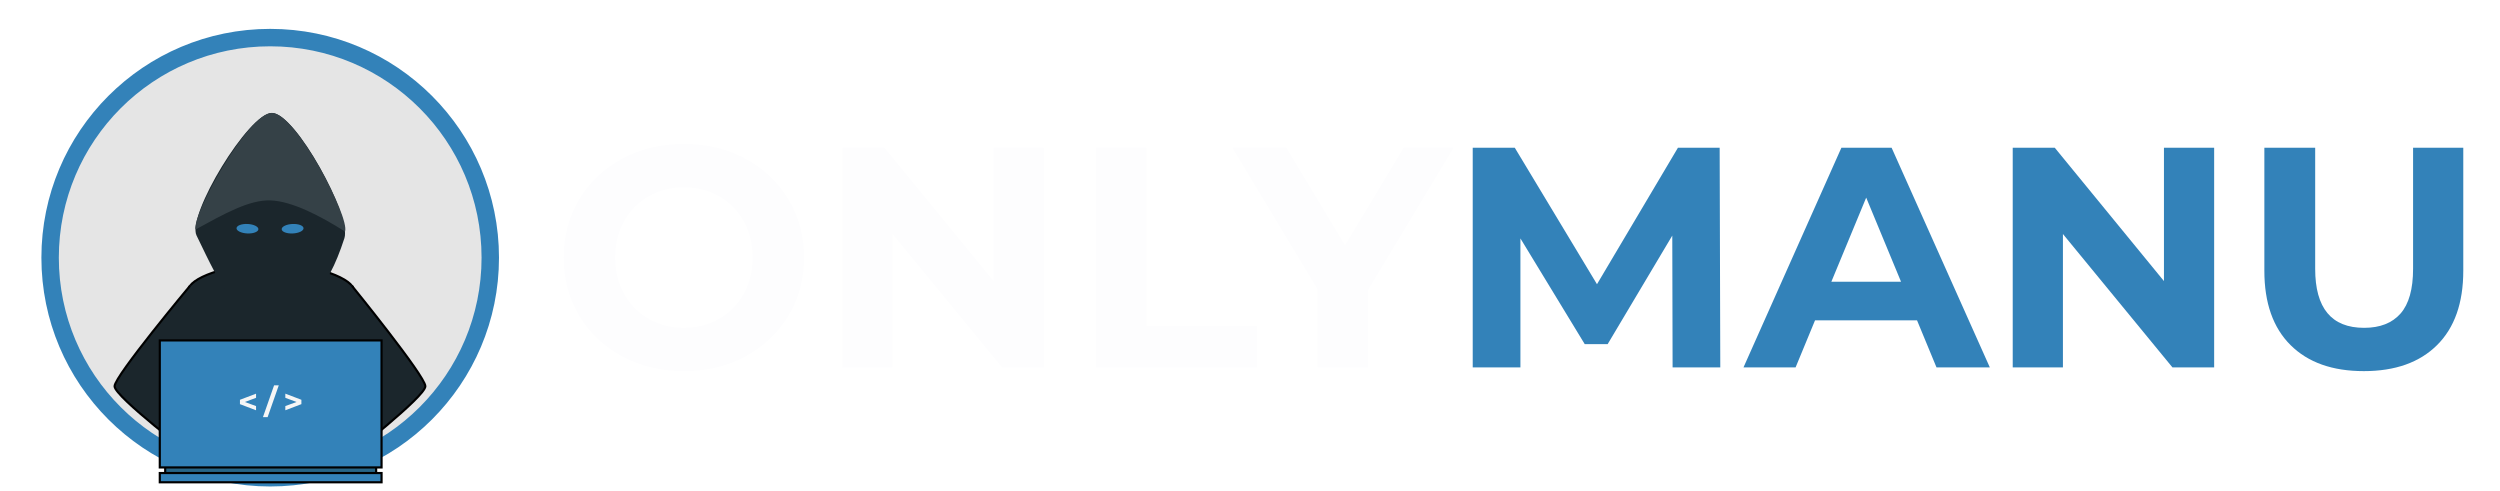
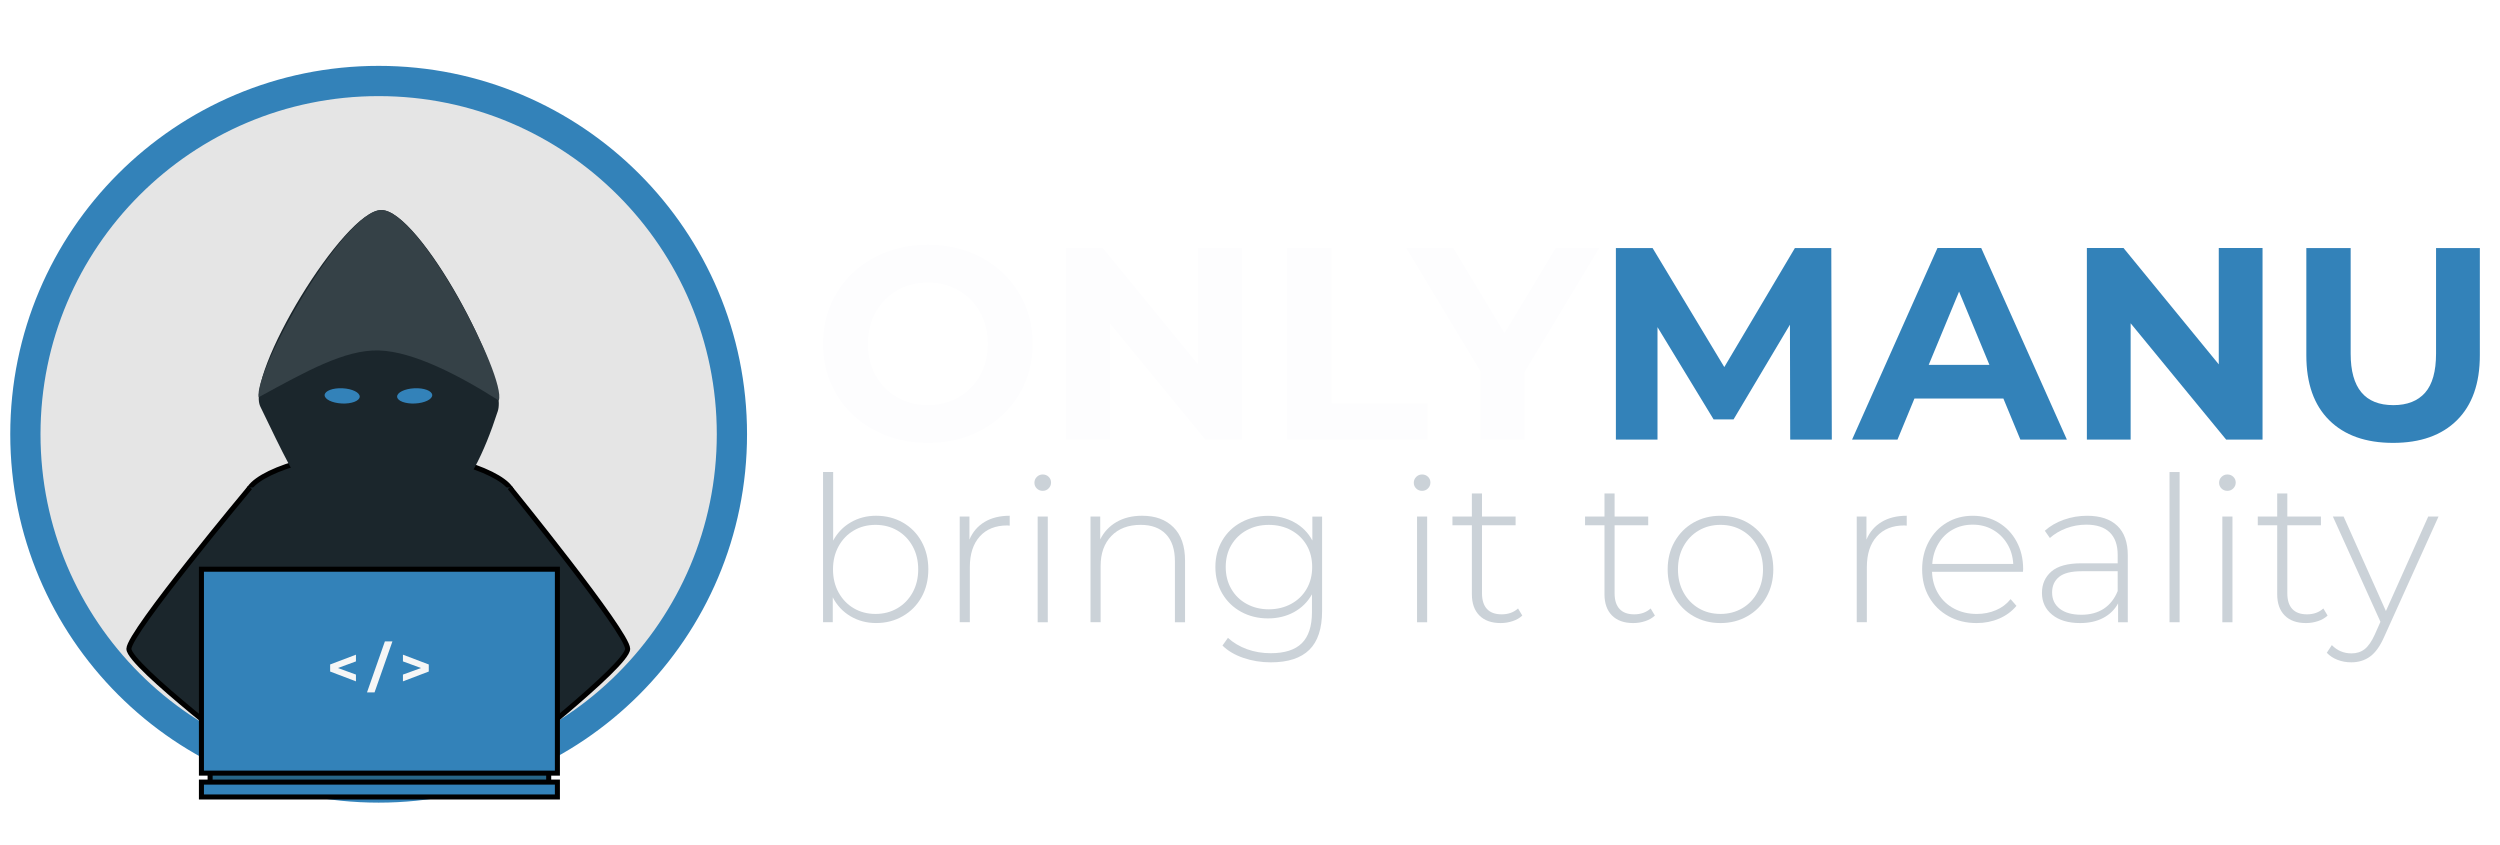
- <svg xmlns="http://www.w3.org/2000/svg" xmlns:xlink="http://www.w3.org/1999/xlink" version="1.1" x="0px" y="0px" width="286.833px" height="56.334px" viewBox="0 0 286.833 56.334" enable-background="new 0 0 286.833 56.334" xml:space="preserve">
+ <svg xmlns="http://www.w3.org/2000/svg" xmlns:xlink="http://www.w3.org/1999/xlink" version="1.1" x="0px" y="0px" width="124px" height="41.892px" viewBox="0 0 124 41.892" enable-background="new 0 0 124 41.892" xml:space="preserve">
  <g id="Layer_1">
    <g>
-       <path fill="#FDFDFE" d="M71.392,40.89c-2.101-1.128-3.744-2.683-4.932-4.662c-1.188-1.98-1.782-4.206-1.782-6.678    s0.594-4.698,1.782-6.679c1.188-1.979,2.832-3.533,4.932-4.662c2.1-1.127,4.458-1.691,7.074-1.691    c2.616,0,4.968,0.564,7.056,1.691c2.088,1.129,3.731,2.683,4.932,4.662c1.2,1.98,1.8,4.207,1.8,6.679s-0.6,4.697-1.8,6.678    c-1.201,1.979-2.844,3.534-4.932,4.662s-4.44,1.691-7.056,1.691C75.85,42.581,73.492,42.018,71.392,40.89z M82.498,36.588    c1.2-0.685,2.142-1.639,2.826-2.862c0.684-1.225,1.026-2.616,1.026-4.176c0-1.561-0.342-2.952-1.026-4.177    c-0.684-1.224-1.626-2.178-2.826-2.861c-1.201-0.685-2.544-1.026-4.032-1.026c-1.488,0-2.832,0.342-4.032,1.026    c-1.201,0.684-2.142,1.638-2.826,2.861c-0.684,1.225-1.026,2.616-1.026,4.177c0,1.56,0.342,2.951,1.026,4.176    c0.684,1.224,1.625,2.178,2.826,2.862c1.2,0.684,2.543,1.025,4.032,1.025C79.954,37.613,81.297,37.271,82.498,36.588z" />
-       <path fill="#FDFDFE" d="M119.758,16.949v25.2h-4.788l-12.564-15.3v15.3h-5.76v-25.2h4.824l12.528,15.3v-15.3H119.758z" />
-       <path fill="#FDFDFE" d="M125.733,16.949h5.832v20.448h12.636v4.752h-18.468V16.949z" />
-       <path fill="#FDFDFE" d="M156.981,33.222v8.928h-5.832v-9l-9.756-16.2h6.192l6.732,11.196l6.732-11.196h5.724L156.981,33.222z" />
-       <path fill="#3382B9" d="M191.902,42.149l-0.036-15.12l-7.416,12.456h-2.628l-7.38-12.132v14.796h-5.472v-25.2h4.825l9.432,15.66    l9.288-15.66h4.787l0.072,25.2H191.902z" />
-       <path fill="#3382B9" d="M219.946,36.749h-11.7l-2.231,5.4h-5.977l11.232-25.2h5.76l11.268,25.2h-6.119L219.946,36.749z     M218.11,32.321l-3.996-9.647l-3.996,9.647H218.11z" />
-       <path fill="#3382B9" d="M254.037,16.949v25.2h-4.788l-12.563-15.3v15.3h-5.76v-25.2h4.823l12.528,15.3v-15.3H254.037z" />
-       <path fill="#3382B9" d="M262.803,39.594c-2.005-1.992-3.006-4.836-3.006-8.532V16.949h5.831v13.896    c0,4.512,1.872,6.768,5.616,6.768c1.824,0,3.216-0.546,4.177-1.638c0.959-1.092,1.439-2.802,1.439-5.13V16.949h5.76v14.112    c0,3.696-1.002,6.54-3.006,8.532s-4.806,2.987-8.406,2.987C267.609,42.581,264.806,41.586,262.803,39.594z" />
+       <path fill="#FDFDFE" d="M43.355,21.33c-0.792-0.426-1.412-1.011-1.859-1.758c-0.448-0.746-0.672-1.586-0.672-2.518    c0-0.933,0.224-1.772,0.672-2.519c0.448-0.747,1.068-1.333,1.859-1.758c0.792-0.424,1.681-0.638,2.668-0.638    c0.985,0,1.873,0.213,2.66,0.638c0.787,0.426,1.407,1.012,1.859,1.758c0.453,0.746,0.679,1.586,0.679,2.519    c0,0.932-0.226,1.771-0.679,2.518c-0.453,0.747-1.072,1.332-1.859,1.758c-0.788,0.426-1.675,0.638-2.66,0.638    C45.036,21.967,44.147,21.756,43.355,21.33z M47.543,19.707c0.452-0.258,0.808-0.616,1.065-1.078    c0.258-0.462,0.387-0.987,0.387-1.575c0-0.589-0.128-1.114-0.387-1.575c-0.257-0.461-0.613-0.821-1.065-1.079    c-0.453-0.258-0.959-0.387-1.52-0.387c-0.561,0-1.068,0.129-1.521,0.387c-0.453,0.258-0.808,0.618-1.066,1.079    c-0.258,0.461-0.387,0.986-0.387,1.575c0,0.587,0.128,1.113,0.387,1.575c0.258,0.461,0.613,0.82,1.066,1.078    c0.452,0.258,0.959,0.387,1.521,0.387C46.584,20.094,47.091,19.965,47.543,19.707z" />
+       <path fill="#FDFDFE" d="M61.593,12.302v9.502h-1.807l-4.736-5.769v5.769h-2.172v-9.502h1.819l4.723,5.77v-5.77H61.593z" />
+       <path fill="#FDFDFE" d="M63.845,12.302h2.199v7.709h4.765v1.792h-6.964V12.302z" />
+       <path fill="#FDFDFE" d="M75.627,18.438v3.367h-2.198v-3.394l-3.679-6.108h2.335l2.538,4.222l2.539-4.222h2.158L75.627,18.438z" />
+       <path fill="#3382B9" d="M88.794,21.804l-0.013-5.701l-2.796,4.698h-0.991l-2.782-4.575v5.579h-2.064v-9.502h1.82l3.557,5.904    l3.502-5.904h1.805l0.026,9.502H88.794z" />
+       <path fill="#3382B9" d="M99.368,19.768h-4.412l-0.84,2.036h-2.253l4.235-9.502h2.171l4.248,9.502h-2.307L99.368,19.768z     M98.676,18.099l-1.506-3.637l-1.507,3.637H98.676z" />
+       <path fill="#3382B9" d="M112.222,12.302v9.502h-1.805l-4.737-5.769v5.769h-2.171v-9.502h1.818l4.724,5.77v-5.77H112.222z" />
+       <path fill="#3382B9" d="M115.528,20.841c-0.757-0.751-1.134-1.823-1.134-3.217v-5.321h2.199v5.24c0,1.703,0.706,2.552,2.118,2.552    c0.688,0,1.212-0.207,1.574-0.617c0.362-0.413,0.543-1.058,0.543-1.935v-5.24H123v5.321c0,1.395-0.378,2.466-1.133,3.217    c-0.756,0.751-1.812,1.126-3.17,1.126C117.34,21.967,116.283,21.592,115.528,20.841z" />
+     </g>
+     <g>
+       <path fill="#CBD2D8" d="M44.78,25.918c0.395,0.225,0.705,0.538,0.929,0.943c0.224,0.404,0.336,0.864,0.336,1.38    s-0.113,0.975-0.336,1.376c-0.224,0.401-0.534,0.717-0.929,0.943c-0.395,0.229-0.836,0.343-1.326,0.343    c-0.468,0-0.892-0.114-1.27-0.337c-0.379-0.225-0.671-0.537-0.879-0.938v1.234h-0.482v-7.45h0.502v3.403    c0.208-0.388,0.499-0.69,0.874-0.908c0.375-0.217,0.793-0.326,1.255-0.326C43.944,25.582,44.385,25.693,44.78,25.918z     M44.51,30.17c0.321-0.188,0.573-0.449,0.757-0.784c0.184-0.334,0.276-0.716,0.276-1.145s-0.092-0.81-0.276-1.145    s-0.437-0.596-0.757-0.782c-0.322-0.188-0.684-0.281-1.085-0.281c-0.401,0-0.761,0.093-1.079,0.281    c-0.319,0.187-0.569,0.447-0.753,0.782s-0.276,0.716-0.276,1.145s0.092,0.811,0.276,1.145c0.184,0.335,0.435,0.596,0.753,0.784    c0.317,0.187,0.678,0.281,1.079,0.281C43.826,30.452,44.188,30.357,44.51,30.17z" />
+       <path fill="#CBD2D8" d="M48.837,25.888c0.341-0.205,0.756-0.307,1.245-0.307v0.491l-0.121-0.01c-0.583,0-1.038,0.183-1.365,0.547    c-0.328,0.366-0.492,0.872-0.492,1.521v2.731h-0.502v-5.242h0.482v1.145C48.245,26.385,48.496,26.092,48.837,25.888z" />
+       <path fill="#CBD2D8" d="M51.428,24.231c-0.08-0.078-0.121-0.172-0.121-0.287c0-0.113,0.041-0.211,0.121-0.291    c0.081-0.079,0.177-0.119,0.292-0.119c0.114,0,0.211,0.037,0.291,0.114c0.081,0.077,0.121,0.173,0.121,0.286    c0,0.114-0.04,0.211-0.121,0.291c-0.08,0.082-0.177,0.121-0.291,0.121C51.605,24.346,51.508,24.309,51.428,24.231z M51.468,25.621    h0.502v5.242h-0.502V25.621z" />
+       <path fill="#CBD2D8" d="M58.206,26.154c0.381,0.382,0.572,0.931,0.572,1.646v3.063h-0.502V27.84c0-0.59-0.149-1.037-0.447-1.346    c-0.298-0.308-0.715-0.461-1.25-0.461c-0.617,0-1.102,0.184-1.456,0.552c-0.355,0.368-0.532,0.863-0.532,1.485v2.792h-0.502    v-5.242h0.482v1.135c0.181-0.367,0.45-0.654,0.808-0.864c0.358-0.207,0.782-0.31,1.27-0.31    C57.305,25.582,57.824,25.772,58.206,26.154z" />
+       <path fill="#CBD2D8" d="M65.576,25.621v4.68c0,0.871-0.211,1.514-0.633,1.929c-0.422,0.414-1.058,0.622-1.908,0.622    c-0.482,0-0.938-0.074-1.366-0.221c-0.429-0.148-0.773-0.352-1.034-0.612l0.271-0.382c0.262,0.241,0.576,0.428,0.944,0.563    c0.368,0.133,0.76,0.199,1.175,0.199c0.696,0,1.211-0.164,1.546-0.496c0.334-0.331,0.502-0.845,0.502-1.54v-0.884    c-0.215,0.381-0.513,0.675-0.894,0.884c-0.382,0.207-0.811,0.31-1.286,0.31c-0.488,0-0.932-0.108-1.331-0.325    c-0.398-0.218-0.71-0.521-0.938-0.909c-0.227-0.389-0.341-0.827-0.341-1.315s0.114-0.928,0.341-1.315    c0.228-0.389,0.54-0.689,0.938-0.902c0.399-0.215,0.843-0.322,1.331-0.322c0.482,0,0.917,0.107,1.306,0.322    c0.388,0.213,0.686,0.514,0.894,0.902v-1.186H65.576z M64.039,29.954c0.328-0.177,0.584-0.424,0.769-0.743    c0.184-0.316,0.276-0.681,0.276-1.089s-0.092-0.77-0.276-1.085c-0.185-0.313-0.44-0.56-0.769-0.737    c-0.328-0.178-0.696-0.266-1.104-0.266c-0.408,0-0.774,0.088-1.1,0.266c-0.325,0.178-0.579,0.425-0.763,0.737    c-0.184,0.315-0.276,0.677-0.276,1.085s0.092,0.772,0.276,1.089c0.184,0.319,0.438,0.566,0.763,0.743    c0.325,0.178,0.691,0.268,1.1,0.268C63.343,30.221,63.711,30.131,64.039,29.954z" />
+       <path fill="#CBD2D8" d="M70.245,24.231c-0.081-0.078-0.121-0.172-0.121-0.287c0-0.113,0.041-0.211,0.121-0.291    c0.08-0.079,0.177-0.119,0.291-0.119s0.21,0.037,0.292,0.114c0.08,0.077,0.12,0.173,0.12,0.286c0,0.114-0.04,0.211-0.12,0.291    c-0.081,0.082-0.178,0.121-0.292,0.121S70.325,24.309,70.245,24.231z M70.285,25.621h0.502v5.242h-0.502V25.621z" />
+       <path fill="#CBD2D8" d="M75.506,30.531c-0.127,0.12-0.286,0.214-0.477,0.276c-0.19,0.064-0.39,0.097-0.597,0.097    c-0.456,0-0.807-0.127-1.055-0.377c-0.248-0.251-0.372-0.602-0.372-1.049v-3.426h-0.964v-0.432h0.964v-1.144h0.502v1.144h1.667    v0.432h-1.667v3.375c0,0.342,0.083,0.601,0.247,0.778c0.164,0.178,0.406,0.266,0.728,0.266c0.328,0,0.599-0.097,0.813-0.291    L75.506,30.531z" />
+       <path fill="#CBD2D8" d="M82.083,30.531c-0.127,0.12-0.286,0.214-0.477,0.276c-0.191,0.064-0.39,0.097-0.598,0.097    c-0.455,0-0.806-0.127-1.054-0.377c-0.248-0.251-0.372-0.602-0.372-1.049v-3.426h-0.964v-0.432h0.964v-1.144h0.502v1.144h1.667    v0.432h-1.667v3.375c0,0.342,0.082,0.601,0.247,0.778c0.164,0.178,0.406,0.266,0.727,0.266c0.328,0,0.599-0.097,0.814-0.291    L82.083,30.531z" />
+       <path fill="#CBD2D8" d="M83.995,30.561c-0.398-0.227-0.711-0.543-0.938-0.949c-0.228-0.404-0.341-0.861-0.341-1.37    s0.113-0.966,0.341-1.37c0.228-0.405,0.541-0.722,0.938-0.95c0.399-0.227,0.845-0.34,1.341-0.34c0.495,0,0.941,0.113,1.341,0.34    c0.397,0.229,0.711,0.545,0.938,0.95c0.228,0.404,0.341,0.861,0.341,1.37s-0.114,0.966-0.341,1.37    c-0.227,0.406-0.541,0.723-0.938,0.949c-0.399,0.229-0.846,0.343-1.341,0.343C84.84,30.904,84.394,30.79,83.995,30.561z     M86.415,30.17c0.318-0.188,0.57-0.449,0.753-0.784c0.185-0.334,0.277-0.716,0.277-1.145s-0.092-0.81-0.277-1.145    c-0.183-0.335-0.435-0.596-0.753-0.782c-0.318-0.188-0.678-0.281-1.079-0.281c-0.402,0-0.762,0.093-1.08,0.281    c-0.319,0.187-0.569,0.447-0.753,0.782s-0.276,0.716-0.276,1.145s0.092,0.811,0.276,1.145c0.184,0.335,0.435,0.596,0.753,0.784    c0.317,0.187,0.678,0.281,1.08,0.281C85.737,30.452,86.097,30.357,86.415,30.17z" />
+       <path fill="#CBD2D8" d="M93.329,25.888c0.341-0.205,0.756-0.307,1.245-0.307v0.491l-0.12-0.01c-0.583,0-1.039,0.183-1.366,0.547    c-0.329,0.366-0.492,0.872-0.492,1.521v2.731h-0.502v-5.242h0.482v1.145C92.737,26.385,92.988,26.092,93.329,25.888z" />
+       <path fill="#CBD2D8" d="M100.338,28.362h-4.509c0.013,0.409,0.117,0.772,0.312,1.091c0.193,0.317,0.457,0.564,0.789,0.738    c0.331,0.173,0.704,0.261,1.119,0.261c0.341,0,0.658-0.063,0.949-0.187c0.292-0.123,0.534-0.306,0.728-0.548l0.29,0.333    c-0.227,0.273-0.514,0.485-0.857,0.632c-0.345,0.148-0.717,0.222-1.12,0.222c-0.522,0-0.987-0.114-1.396-0.343    c-0.409-0.227-0.729-0.542-0.959-0.943c-0.231-0.401-0.346-0.86-0.346-1.376c0-0.509,0.107-0.966,0.325-1.37    c0.218-0.405,0.518-0.722,0.9-0.95c0.381-0.227,0.81-0.34,1.285-0.34c0.475,0,0.901,0.111,1.28,0.337    c0.378,0.225,0.676,0.536,0.893,0.938c0.218,0.402,0.327,0.857,0.327,1.366L100.338,28.362z M96.854,26.269    c-0.296,0.164-0.531,0.396-0.708,0.693c-0.178,0.297-0.279,0.633-0.306,1.009h4.017c-0.021-0.376-0.121-0.71-0.302-1.004    c-0.18-0.295-0.418-0.526-0.713-0.693c-0.294-0.168-0.626-0.251-0.994-0.251C97.479,26.023,97.147,26.104,96.854,26.269z" />
+       <path fill="#CBD2D8" d="M105.017,26.078c0.348,0.332,0.521,0.819,0.521,1.461v3.324h-0.481v-0.935    c-0.167,0.309-0.412,0.549-0.733,0.719c-0.322,0.171-0.707,0.257-1.154,0.257c-0.582,0-1.043-0.139-1.381-0.412    c-0.338-0.275-0.508-0.637-0.508-1.085c0-0.436,0.156-0.788,0.468-1.06c0.311-0.271,0.808-0.407,1.491-0.407h1.797v-0.421    c0-0.488-0.133-0.86-0.396-1.114c-0.265-0.255-0.651-0.382-1.159-0.382c-0.349,0-0.683,0.061-1,0.18    c-0.318,0.122-0.587,0.282-0.808,0.482l-0.251-0.36c0.261-0.234,0.576-0.417,0.944-0.547c0.368-0.131,0.752-0.196,1.155-0.196    C104.169,25.582,104.669,25.748,105.017,26.078z M104.35,30.191c0.303-0.202,0.533-0.493,0.687-0.875v-0.983h-1.787    c-0.515,0-0.889,0.094-1.119,0.281c-0.231,0.188-0.347,0.446-0.347,0.772c0,0.343,0.127,0.611,0.382,0.809    c0.254,0.197,0.611,0.297,1.074,0.297C103.674,30.492,104.044,30.39,104.35,30.191z" />
+       <path fill="#CBD2D8" d="M107.608,23.413h0.501v7.45h-0.501V23.413z" />
+       <path fill="#CBD2D8" d="M110.188,24.231c-0.081-0.078-0.121-0.172-0.121-0.287c0-0.113,0.04-0.211,0.121-0.291    c0.08-0.079,0.178-0.119,0.291-0.119s0.211,0.037,0.292,0.114c0.08,0.077,0.121,0.173,0.121,0.286    c0,0.114-0.041,0.211-0.121,0.291c-0.081,0.082-0.178,0.121-0.292,0.121S110.267,24.309,110.188,24.231z M110.228,25.621h0.502    v5.242h-0.502V25.621z" />
+       <path fill="#CBD2D8" d="M115.449,30.531c-0.127,0.12-0.286,0.214-0.477,0.276c-0.19,0.064-0.389,0.097-0.597,0.097    c-0.455,0-0.807-0.127-1.054-0.377c-0.248-0.251-0.372-0.602-0.372-1.049v-3.426h-0.963v-0.432h0.963v-1.144h0.502v1.144h1.667    v0.432h-1.667v3.375c0,0.342,0.082,0.601,0.246,0.778c0.164,0.178,0.407,0.266,0.728,0.266c0.328,0,0.599-0.097,0.813-0.291    L115.449,30.531z" />
+       <path fill="#CBD2D8" d="M120.951,25.621l-2.691,5.956c-0.201,0.461-0.433,0.788-0.698,0.983c-0.264,0.194-0.577,0.291-0.938,0.291    c-0.242,0-0.467-0.039-0.677-0.121c-0.211-0.08-0.391-0.197-0.538-0.352l0.25-0.381c0.268,0.274,0.593,0.411,0.975,0.411    c0.254,0,0.471-0.069,0.653-0.21c0.18-0.141,0.348-0.383,0.502-0.723l0.281-0.634l-2.36-5.222h0.532l2.099,4.69l2.099-4.69    H120.951z" />
    </g>
  </g>
  <g id="Layer_2">
-     <circle fill="#E5E5E5" stroke="#3382B9" stroke-width="2" stroke-miterlimit="10" cx="31" cy="29.564" r="25.251" />
+     <circle fill="#E5E5E5" stroke="#3382B9" stroke-width="1.5" stroke-miterlimit="10" cx="18.781" cy="21.539" r="17.522" />
    <g>
      <defs>
-         <path id="SVGID_1_" d="M54.037,31.745c0,12.44-10.323,22.52-23.054,22.52c-12.733,0-23.055-10.079-23.055-22.52     c0-12.441,10.322-22.526,23.055-22.526C43.714,9.219,54.037,19.304,54.037,31.745z" />
+         <ellipse id="SVGID_1_" cx="18.769" cy="23.455" rx="15.999" ry="15.629" />
      </defs>
      <clipPath id="SVGID_2_">
        <use xlink:href="#SVGID_1_" overflow="visible" />
      </clipPath>
-       <path clip-path="url(#SVGID_2_)" fill="#1B262C" stroke="#000000" stroke-width="0.25" stroke-miterlimit="10" d="M40.543,33.306    c-0.179,1.116-4.235,2.048-9.458,2.048c-5.224,0-9.376-0.923-9.458-2.048c-0.093-1.291,4.29-3.064,9.515-3.064    C36.364,30.241,40.732,32.13,40.543,33.306z" />
-       <rect x="21.724" y="32.786" clip-path="url(#SVGID_2_)" fill="#1B262C" width="18.819" height="22.548" />
+       <path clip-path="url(#SVGID_2_)" fill="#1B262C" stroke="#000000" stroke-width="0.25" stroke-miterlimit="10" d="M25.404,24.539    c-0.124,0.774-2.938,1.422-6.564,1.422c-3.625,0-6.506-0.64-6.563-1.422c-0.065-0.896,2.977-2.127,6.602-2.127    C22.503,22.412,25.534,23.722,25.404,24.539z" />
+       <rect x="12.344" y="24.179" clip-path="url(#SVGID_2_)" fill="#1B262C" width="13.06" height="15.645" />
    </g>
-     <path fill="#1B262C" stroke="#000000" stroke-width="0.25" stroke-miterlimit="10" d="M21.806,32.786   c0,0-8.649,10.354-8.658,11.529c-0.013,1.178,9.137,8.142,9.137,8.142" />
-     <path fill="#1B262C" stroke="#000000" stroke-width="0.25" stroke-miterlimit="10" d="M40.368,32.786c0,0,8.42,10.354,8.432,11.529   c0.01,1.178-8.912,8.142-8.912,8.142" />
-     <path fill="#1B262C" d="M39.516,27.327c-2.038,6.289-4.463,8.436-8.642,8.436c-4.18,0-5.171-2.212-8.329-8.754   c-1.111-2.3,5.977-14.053,8.648-14.053C33.921,12.956,40.335,24.804,39.516,27.327z" />
-     <path fill="#354147" d="M39.588,26.57c-2.822-1.797-6.116-3.5-8.559-3.577c-2.444-0.08-5.25,1.514-8.601,3.339   c-0.385-1.768,6.094-13.376,8.765-13.376C33.922,12.956,40.154,24.918,39.588,26.57z" />
-     <ellipse transform="matrix(-0.9988 0.0488 -0.0488 -0.9988 68.3854 50.8132)" fill="#3382B9" cx="33.573" cy="26.241" rx="1.256" ry="0.544" />
-     <ellipse transform="matrix(0.9988 0.0488 -0.0488 0.9988 1.3142 -1.354)" fill="#3382B9" cx="28.391" cy="26.241" rx="1.256" ry="0.544" />
-     <rect x="18.954" y="52.635" fill="#276587" stroke="#000000" stroke-width="0.25" stroke-miterlimit="10" width="24.201" height="1.999" />
-     <rect x="18.333" y="39.057" fill="#3382B9" stroke="#000000" stroke-width="0.25" stroke-miterlimit="10" width="25.443" height="14.573" />
-     <rect x="18.333" y="54.273" fill="#3382B9" stroke="#000000" stroke-width="0.25" stroke-miterlimit="10" width="25.443" height="1.061" />
+     <path fill="#1B262C" stroke="#000000" stroke-width="0.25" stroke-miterlimit="10" d="M12.401,24.179c0,0-6,7.185-6.007,8.002   c-0.008,0.817,6.34,5.648,6.34,5.648" />
+     <path fill="#1B262C" stroke="#000000" stroke-width="0.25" stroke-miterlimit="10" d="M25.282,24.179c0,0,5.842,7.185,5.85,8.002   c0.007,0.817-6.183,5.648-6.183,5.648" />
+     <path fill="#1B262C" d="M24.691,20.391c-1.414,4.364-3.098,5.854-5.997,5.854c-2.9,0-3.589-1.536-5.78-6.075   c-0.771-1.597,4.147-9.752,6.001-9.752C20.809,10.417,25.259,18.64,24.691,20.391z" />
+     <path fill="#354147" d="M24.741,19.866c-1.958-1.248-4.243-2.43-5.939-2.483c-1.696-0.055-3.643,1.051-5.969,2.318   c-0.267-1.227,4.229-9.283,6.083-9.283C20.809,10.417,25.134,18.719,24.741,19.866z" />
+     <ellipse transform="matrix(-0.9988 0.0487 -0.0487 -0.9988 42.0664 38.2477)" fill="#3382B9" cx="20.567" cy="19.637" rx="0.872" ry="0.378" />
+     <ellipse transform="matrix(0.9988 0.0487 -0.0487 0.9988 0.9775 -0.804)" fill="#3382B9" cx="16.971" cy="19.637" rx="0.871" ry="0.378" />
+     <rect x="10.422" y="37.655" fill="#276587" stroke="#000000" stroke-width="0.25" stroke-miterlimit="10" width="16.793" height="1.387" />
+     <rect x="9.991" y="28.233" fill="#3382B9" stroke="#000000" stroke-width="0.25" stroke-miterlimit="10" width="17.656" height="10.114" />
+     <rect x="9.991" y="38.792" fill="#3382B9" stroke="#000000" stroke-width="0.25" stroke-miterlimit="10" width="17.656" height="0.738" />
    <g>
-       <path fill="#F6F6F6" d="M29.377,45.644l-1.291,0.478l1.291,0.468v0.483l-1.847-0.704v-0.5l1.847-0.701V45.644z" />
-       <path fill="#F6F6F6" d="M31.446,44.212h0.538l-1.279,3.65h-0.538L31.446,44.212z" />
-       <path fill="#F6F6F6" d="M34.581,45.868v0.5l-1.844,0.704v-0.483l1.289-0.468l-1.289-0.478v-0.477L34.581,45.868z" />
+       <path fill="#F6F6F6" d="M17.655,32.805l-0.896,0.329l0.896,0.325v0.336l-1.28-0.487v-0.35l1.28-0.486V32.805z" />
+       <path fill="#F6F6F6" d="M19.091,31.812h0.374l-0.888,2.532h-0.374L19.091,31.812z" />
+       <path fill="#F6F6F6" d="M21.267,32.958v0.35l-1.281,0.487v-0.336l0.895-0.325l-0.895-0.329v-0.333L21.267,32.958z" />
    </g>
  </g>
</svg>
